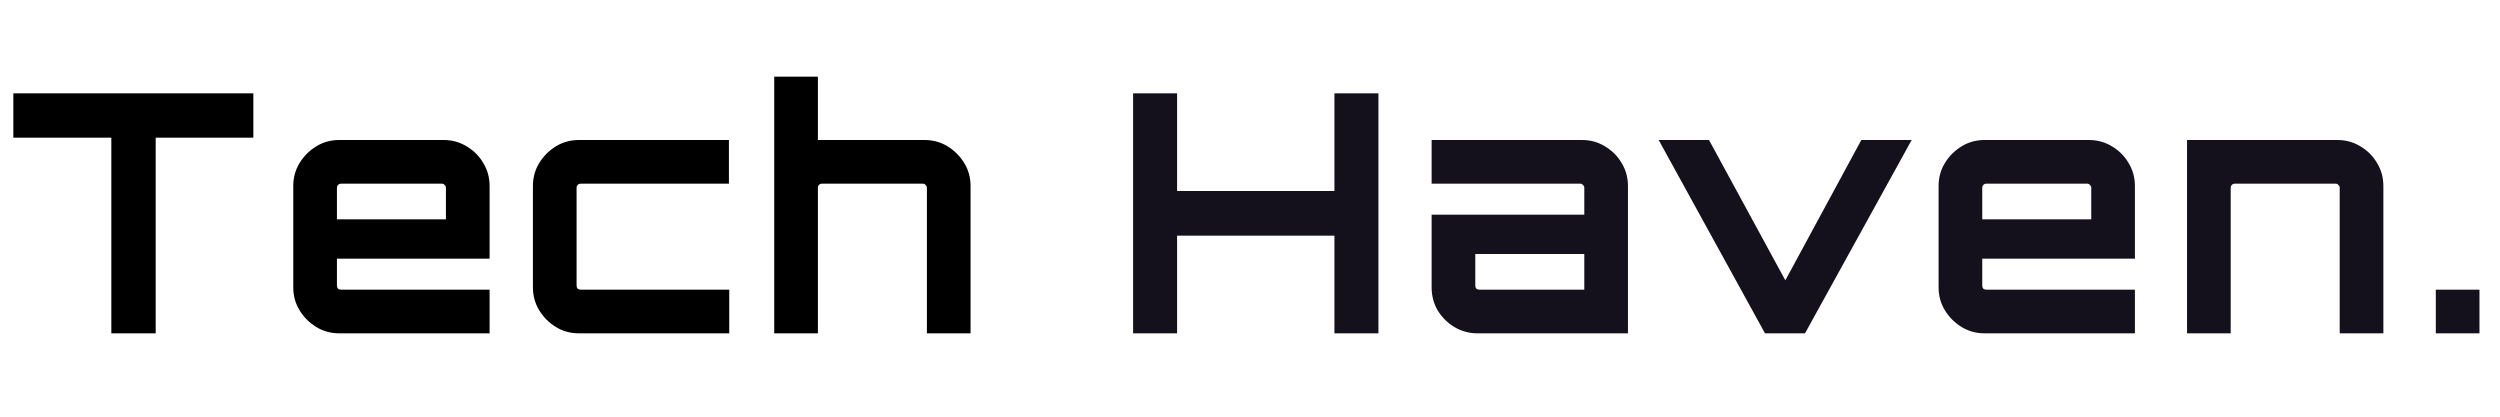
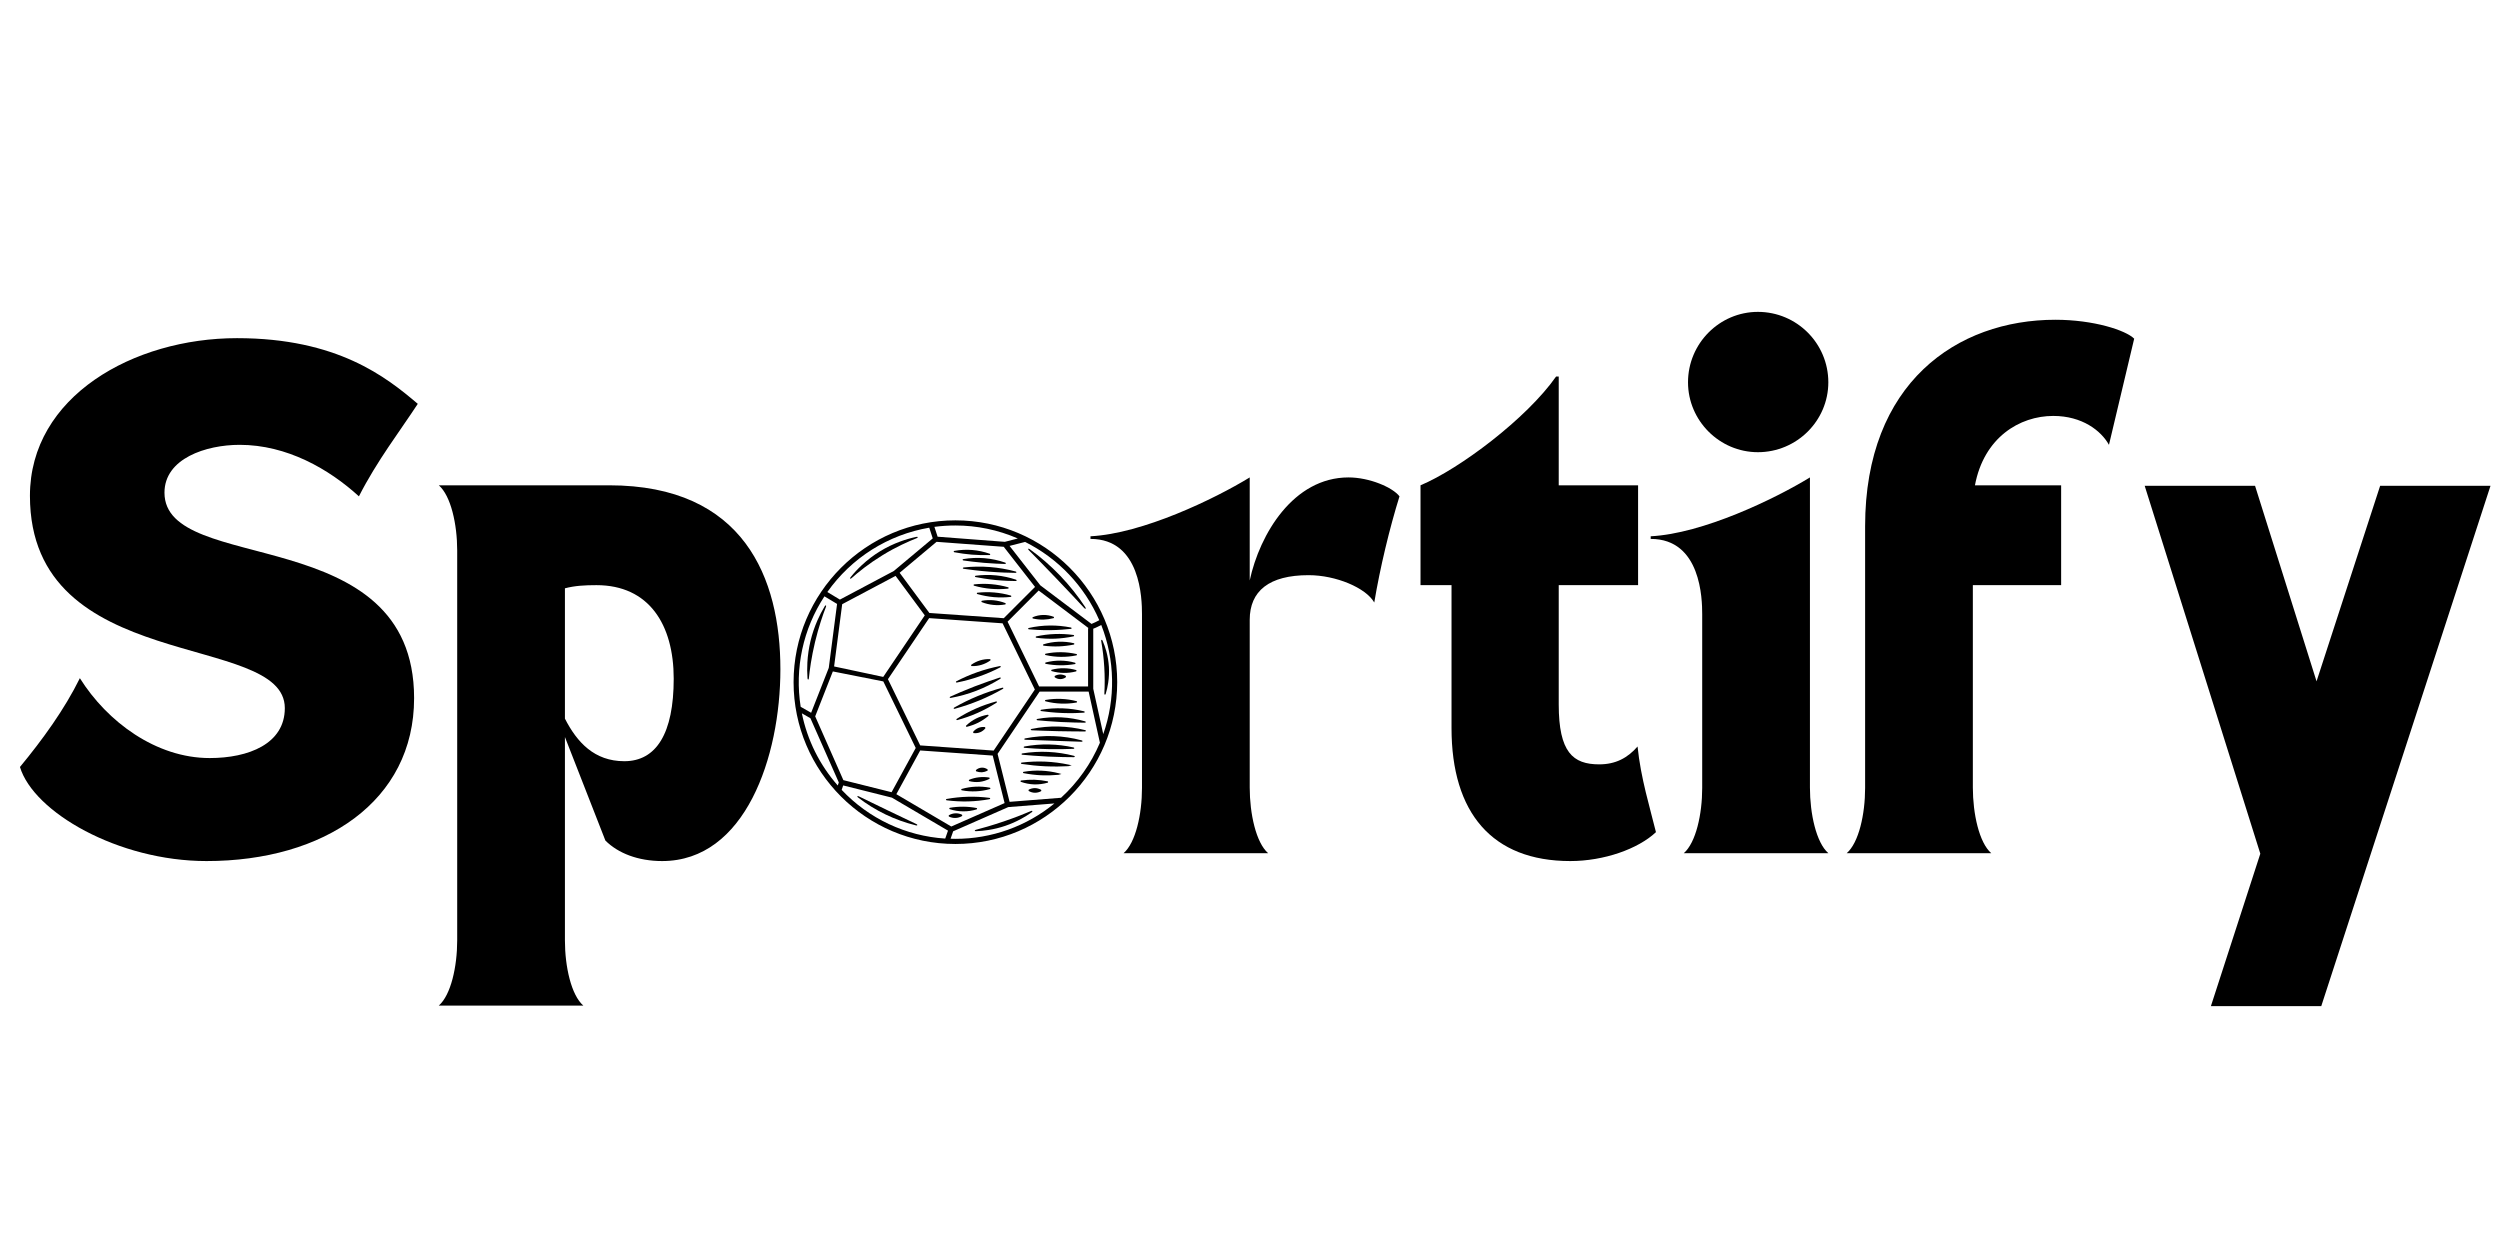
- <svg xmlns="http://www.w3.org/2000/svg" width="180" height="30" viewBox="0 0 180 30" fill="none">
-   <path d="M8.016 24V9.912H0.96V6.72H18.241V9.912H11.209V24H8.016ZM24.427 24C23.819 24 23.267 23.848 22.771 23.544C22.275 23.24 21.875 22.84 21.571 22.344C21.267 21.848 21.115 21.296 21.115 20.688V13.392C21.115 12.784 21.267 12.232 21.571 11.736C21.875 11.24 22.275 10.84 22.771 10.536C23.267 10.232 23.819 10.08 24.427 10.08H31.939C32.547 10.08 33.099 10.232 33.595 10.536C34.107 10.84 34.507 11.24 34.795 11.736C35.099 12.232 35.251 12.784 35.251 13.392V18.624H24.259V20.568C24.259 20.648 24.283 20.72 24.331 20.784C24.395 20.832 24.467 20.856 24.547 20.856H35.251V24H24.427ZM24.259 15.792H32.107V13.512C32.107 13.432 32.075 13.368 32.011 13.32C31.963 13.256 31.899 13.224 31.819 13.224H24.547C24.467 13.224 24.395 13.256 24.331 13.32C24.283 13.368 24.259 13.432 24.259 13.512V15.792ZM41.682 24C41.074 24 40.522 23.848 40.026 23.544C39.53 23.24 39.13 22.84 38.826 22.344C38.522 21.848 38.37 21.296 38.37 20.688V13.392C38.37 12.784 38.522 12.232 38.826 11.736C39.13 11.24 39.53 10.84 40.026 10.536C40.522 10.232 41.074 10.08 41.682 10.08H52.482V13.224H41.802C41.722 13.224 41.65 13.256 41.586 13.32C41.538 13.368 41.514 13.432 41.514 13.512V20.568C41.514 20.648 41.538 20.72 41.586 20.784C41.65 20.832 41.722 20.856 41.802 20.856H52.506V24H41.682ZM55.744 24V5.52H58.888V10.08H66.568C67.176 10.08 67.728 10.232 68.224 10.536C68.72 10.84 69.12 11.24 69.424 11.736C69.728 12.232 69.88 12.784 69.88 13.392V24H66.736V13.512C66.736 13.432 66.704 13.368 66.64 13.32C66.592 13.256 66.528 13.224 66.448 13.224H59.176C59.096 13.224 59.024 13.256 58.96 13.32C58.912 13.368 58.888 13.432 58.888 13.512V24H55.744Z" fill="black" />
-   <path d="M81.583 24V6.72H84.751V13.752H96.079V6.72H99.247V24H96.079V16.968H84.751V24H81.583ZM106.389 24C105.781 24 105.221 23.848 104.709 23.544C104.213 23.24 103.813 22.84 103.509 22.344C103.221 21.848 103.077 21.296 103.077 20.688V15.456H114.069V13.512C114.069 13.432 114.037 13.368 113.973 13.32C113.925 13.256 113.861 13.224 113.781 13.224H103.077V10.08H113.901C114.509 10.08 115.061 10.232 115.557 10.536C116.069 10.84 116.469 11.24 116.757 11.736C117.061 12.232 117.213 12.784 117.213 13.392V24H106.389ZM106.509 20.856H114.069V18.288H106.221V20.568C106.221 20.648 106.245 20.72 106.293 20.784C106.357 20.832 106.429 20.856 106.509 20.856ZM127.08 24L119.424 10.08H123.048L128.544 20.184L134.016 10.08H137.64L129.96 24H127.08ZM142.89 24C142.282 24 141.73 23.848 141.234 23.544C140.738 23.24 140.338 22.84 140.034 22.344C139.73 21.848 139.578 21.296 139.578 20.688V13.392C139.578 12.784 139.73 12.232 140.034 11.736C140.338 11.24 140.738 10.84 141.234 10.536C141.73 10.232 142.282 10.08 142.89 10.08H150.402C151.01 10.08 151.562 10.232 152.058 10.536C152.57 10.84 152.97 11.24 153.258 11.736C153.562 12.232 153.714 12.784 153.714 13.392V18.624H142.722V20.568C142.722 20.648 142.746 20.72 142.794 20.784C142.858 20.832 142.93 20.856 143.01 20.856H153.714V24H142.89ZM142.722 15.792H150.57V13.512C150.57 13.432 150.538 13.368 150.474 13.32C150.426 13.256 150.362 13.224 150.282 13.224H143.01C142.93 13.224 142.858 13.256 142.794 13.32C142.746 13.368 142.722 13.432 142.722 13.512V15.792ZM157.467 24V10.08H168.291C168.899 10.08 169.451 10.232 169.947 10.536C170.459 10.84 170.859 11.24 171.147 11.736C171.451 12.232 171.603 12.784 171.603 13.392V24H168.459V13.512C168.459 13.432 168.427 13.368 168.363 13.32C168.315 13.256 168.251 13.224 168.171 13.224H160.899C160.819 13.224 160.747 13.256 160.683 13.32C160.635 13.368 160.611 13.432 160.611 13.512V24H157.467ZM175.378 24V20.856H178.522V24H175.378Z" fill="#14111C" />
+ <svg xmlns="http://www.w3.org/2000/svg" width="6912" zoomAndPan="magnify" viewBox="0 0 5184 2592" height="3456" preserveAspectRatio="xMidYMid meet" version="1.0">
+   <defs>
+     <g />
+     <clipPath id="bac5ab2a1e">
+       <path d="M 1645.633 1079.07 L 2316.625 1079.07 L 2316.625 1750.062 L 1645.633 1750.062 Z M 1645.633 1079.07 " clip-rule="nonzero" />
+     </clipPath>
+   </defs>
+   <g fill="#000000" fill-opacity="1">
+     <g transform="translate(19.57842, 1769.142)">
+       <g>
+         <path d="M 21.793 -178.719 C 50.129 -85 225.578 16.348 408.652 16.348 C 652.754 16.348 839.102 -107.883 839.102 -321.473 C 839.102 -690.895 321.473 -574.293 321.473 -747.562 C 321.473 -818.395 407.562 -846.73 477.305 -846.73 C 575.383 -846.73 662.562 -796.602 724.68 -739.934 C 761.73 -812.945 809.676 -875.062 846.73 -931.73 C 781.344 -987.305 680 -1067.945 471.859 -1067.945 C 257.18 -1067.945 42.5 -946.984 42.5 -741.023 C 42.5 -367.242 571.023 -460.961 571.023 -300.77 C 571.023 -226.668 495.832 -197.242 415.191 -197.242 C 304.039 -197.242 202.691 -272.434 146.023 -362.883 C 114.422 -298.59 68.652 -235.383 21.793 -178.719 Z M 21.793 -178.719 " />
+       </g>
+     </g>
+   </g>
+   <g fill="#000000" fill-opacity="1">
+     <g transform="translate(888.1007, 1769.142)">
+       <g>
+         <path d="M 321.473 316.023 C 296.41 294.23 283.332 235.383 283.332 180.898 L 283.332 -240.832 L 367.242 -26.152 C 393.398 0 434.809 16.348 484.934 16.348 C 657.113 16.348 730.125 -199.422 730.125 -381.41 C 730.125 -569.934 654.934 -762.82 374.871 -762.82 L 21.793 -762.82 C 46.859 -741.023 59.938 -682.18 59.938 -627.691 L 59.938 180.898 C 59.938 235.383 46.859 294.23 21.793 316.023 Z M 348.719 -555.77 C 457.691 -555.77 508.91 -474.039 508.91 -361.793 C 508.91 -248.461 472.949 -190.703 406.473 -190.703 C 344.359 -190.703 308.398 -229.934 283.332 -278.973 L 283.332 -549.23 C 304.039 -554.68 324.742 -555.77 348.719 -555.77 Z M 348.719 -555.77 " />
+       </g>
+     </g>
+   </g>
+   <g fill="#000000" fill-opacity="1">
+     <g transform="translate(1650.96, 1769.142)">
+       <g />
+     </g>
+   </g>
+   <g fill="#000000" fill-opacity="1">
+     <g transform="translate(1977.881, 1769.142)">
+       <g />
+     </g>
+   </g>
+   <g fill="#000000" fill-opacity="1">
+     <g transform="translate(2304.815, 1769.142)">
+       <g>
+         <path d="M -43.59 -657.113 L -43.59 -651.664 C 61.027 -651.664 63.203 -526.344 63.203 -495.832 L 63.203 -135.129 C 63.203 -80.641 50.129 -21.793 25.062 0 L 324.742 0 C 299.68 -21.793 286.602 -81.73 286.602 -136.219 L 286.602 -483.844 C 286.602 -543.781 326.922 -576.473 408.652 -576.473 C 465.32 -576.473 527.434 -550.32 544.871 -519.805 C 556.859 -591.73 576.473 -673.461 597.18 -739.934 C 583.012 -758.461 535.062 -779.164 491.473 -779.164 C 377.051 -779.164 307.309 -661.473 286.602 -565.574 L 286.602 -779.164 C 213.59 -734.484 64.293 -662.562 -43.59 -657.113 Z M -43.59 -657.113 " />
+       </g>
+     </g>
+   </g>
+   <g fill="#000000" fill-opacity="1">
+     <g transform="translate(2945.582, 1769.142)">
+       <g>
+         <path d="M 0 -555.77 L 64.293 -555.77 L 64.293 -259.359 C 64.293 -83.91 148.203 16.348 310.578 16.348 C 380.32 16.348 451.152 -8.719 488.203 -43.59 C 476.219 -92.629 456.602 -155.832 450.062 -221.219 C 429.359 -197.242 404.293 -184.168 370.512 -184.168 C 316.023 -184.168 286.602 -209.23 286.602 -308.398 L 286.602 -555.77 L 451.152 -555.77 L 451.152 -762.82 L 286.602 -762.82 L 286.602 -988.395 L 281.152 -988.395 C 220.129 -901.215 80.641 -796.602 0 -762.82 Z M 0 -555.77 " />
+       </g>
+     </g>
+   </g>
+   <g fill="#000000" fill-opacity="1">
+     <g transform="translate(3466.478, 1769.142)">
+       <g>
+         <path d="M -43.59 -657.113 L -43.59 -651.664 C 61.027 -651.664 63.203 -526.344 63.203 -495.832 L 63.203 -135.129 C 63.203 -80.641 50.129 -21.793 25.062 0 L 324.742 0 C 299.68 -21.793 286.602 -81.73 286.602 -136.219 L 286.602 -779.164 C 213.59 -734.484 64.293 -662.562 -43.59 -657.113 Z M 178.719 -831.473 C 259.359 -831.473 324.742 -896.855 324.742 -976.406 C 324.742 -1057.051 259.359 -1122.434 178.719 -1122.434 C 99.168 -1122.434 33.781 -1057.051 33.781 -976.406 C 33.781 -896.855 99.168 -831.473 178.719 -831.473 Z M 178.719 -831.473 " />
+       </g>
+     </g>
+   </g>
+   <g fill="#000000" fill-opacity="1">
+     <g transform="translate(3813.015, 1769.142)">
+       <g>
+         <path d="M 316.023 0 C 290.961 -21.793 277.883 -81.73 277.883 -136.219 L 277.883 -555.77 L 460.961 -555.77 L 460.961 -762.82 L 282.242 -762.82 C 300.77 -861.984 374.871 -906.664 444.613 -906.664 C 504.551 -906.664 543.781 -876.152 560.125 -846.73 L 612.434 -1066.855 C 595 -1084.293 528.523 -1106.086 448.973 -1106.086 C 245.191 -1106.086 54.488 -975.316 54.488 -677.82 L 54.488 -135.129 C 54.488 -80.641 41.41 -21.793 16.348 0 Z M 316.023 0 " />
+       </g>
+     </g>
+   </g>
+   <g fill="#000000" fill-opacity="1">
+     <g transform="translate(4447.243, 1769.142)">
+       <g>
+         <path d="M 239.742 1.09 L 137.309 317.113 L 366.152 317.113 L 717.051 -761.73 L 488.203 -761.73 L 356.344 -356.344 L 228.844 -761.73 L 0 -761.73 Z M 239.742 1.09 " />
+       </g>
+     </g>
+   </g>
+   <g clip-path="url(#bac5ab2a1e)">
+     <path fill="#000000" d="M 1981.102 1079 C 1796.074 1079 1645.562 1229.512 1645.562 1414.539 C 1645.562 1599.566 1796.074 1750.078 1981.102 1750.078 C 2166.125 1750.078 2316.637 1599.566 2316.637 1414.539 C 2316.637 1229.512 2166.125 1079 1981.102 1079 Z M 2154.66 1423.426 L 2089.316 1289.102 L 2153.785 1224.516 C 2194.078 1254.727 2251.109 1297.621 2257.512 1302.688 L 2256.246 1302.688 L 2256.246 1423.426 Z M 1972.582 1713.859 L 1858.656 1646.836 L 1908.113 1556.164 L 2058.508 1566.754 L 2083.145 1665.277 Z M 1848.801 1642.715 L 1748.805 1617.707 L 1690.391 1485.434 L 1726.977 1392.273 L 1831.625 1412.996 L 1898.855 1551.008 Z M 1680.469 1489.301 L 1739.344 1622.496 L 1737.18 1628.805 C 1727.852 1618.223 1719.25 1607.074 1711.379 1595.367 C 1703.504 1583.66 1696.43 1571.488 1690.145 1558.855 C 1683.863 1546.227 1678.426 1533.238 1673.84 1519.898 C 1669.254 1506.555 1665.551 1492.973 1662.738 1479.145 Z M 1746.363 1252.859 L 1857.043 1194.148 L 1917.621 1276 L 1831.441 1403.648 L 1729.602 1381.961 Z M 1942.074 1123.531 L 2081.371 1133.848 L 2146.254 1217.035 L 2081.418 1281.895 L 1927.152 1271.051 L 1865.492 1187.723 Z M 2060.465 1556.395 L 1908.113 1545.664 L 1841.227 1408.367 L 1926.672 1281.734 L 2078.977 1292.508 L 2145.863 1429.805 Z M 2266.973 1303.723 C 2270.406 1302.438 2273.754 1300.957 2277.012 1299.277 C 2279.316 1298.125 2281.617 1296.977 2283.574 1295.941 C 2287.094 1304.914 2290.207 1314.027 2292.918 1323.277 C 2295.629 1332.531 2297.922 1341.883 2299.797 1351.34 C 2301.676 1360.797 2303.129 1370.316 2304.16 1379.898 C 2305.191 1389.484 2305.793 1399.098 2305.969 1408.734 C 2306.145 1418.375 2305.891 1428 2305.211 1437.617 C 2304.531 1447.234 2303.422 1456.801 2301.891 1466.316 C 2300.359 1475.836 2298.41 1485.266 2296.039 1494.609 C 2293.668 1503.953 2290.887 1513.176 2287.695 1522.27 L 2266.973 1428.285 Z M 2279.477 1286.062 C 2274.25 1288.93 2268.875 1291.492 2263.359 1293.754 C 2251.41 1284.543 2193.41 1240.797 2157.215 1213.766 L 2093.414 1131.98 L 2125.648 1123.738 C 2134.156 1127.988 2142.465 1132.602 2150.57 1137.574 C 2158.676 1142.551 2166.551 1147.867 2174.195 1153.531 C 2181.836 1159.191 2189.215 1165.176 2196.336 1171.48 C 2203.457 1177.785 2210.289 1184.391 2216.832 1191.293 C 2223.375 1198.195 2229.605 1205.371 2235.523 1212.816 C 2241.441 1220.262 2247.023 1227.949 2252.27 1235.883 C 2257.516 1243.816 2262.406 1251.961 2266.941 1260.324 C 2271.477 1268.684 2275.641 1277.223 2279.43 1285.945 Z M 2110.406 1116.625 L 2083.652 1123.531 L 1944.262 1112.918 L 1937.582 1092.496 C 1952.027 1090.582 1966.531 1089.641 1981.102 1089.664 C 1992.191 1089.648 2003.25 1090.207 2014.281 1091.332 C 2025.316 1092.461 2036.258 1094.152 2047.117 1096.406 C 2057.977 1098.664 2068.688 1101.469 2079.258 1104.828 C 2089.824 1108.188 2100.191 1112.082 2110.359 1116.508 Z M 1926.922 1094.312 L 1934.129 1116.418 L 1853.312 1184.062 L 1741.645 1243.328 L 1715.559 1227.625 C 1718.637 1223.254 1721.816 1218.965 1725.105 1214.75 C 1728.395 1210.535 1731.785 1206.406 1735.277 1202.359 C 1738.77 1198.312 1742.359 1194.355 1746.047 1190.484 C 1749.734 1186.617 1753.512 1182.84 1757.387 1179.156 C 1761.262 1175.473 1765.223 1171.887 1769.27 1168.398 C 1773.32 1164.91 1777.453 1161.523 1781.672 1158.238 C 1785.887 1154.957 1790.184 1151.777 1794.559 1148.703 C 1798.93 1145.633 1803.379 1142.668 1807.898 1139.812 C 1812.418 1136.961 1817.004 1134.219 1821.656 1131.594 C 1826.312 1128.965 1831.027 1126.453 1835.809 1124.059 C 1840.586 1121.664 1845.418 1119.387 1850.309 1117.23 C 1855.199 1115.074 1860.141 1113.039 1865.133 1111.125 C 1870.121 1109.211 1875.156 1107.422 1880.238 1105.758 C 1885.316 1104.09 1890.434 1102.551 1895.586 1101.141 C 1900.742 1099.727 1905.93 1098.441 1911.148 1097.281 C 1916.363 1096.125 1921.609 1095.098 1926.879 1094.199 Z M 1709.57 1236.559 L 1735.75 1252.309 L 1718.527 1384.906 L 1681.965 1477.996 L 1660.277 1465.609 C 1658.711 1455.738 1657.605 1445.812 1656.957 1435.84 C 1656.309 1425.867 1656.121 1415.883 1656.395 1405.895 C 1656.668 1395.902 1657.402 1385.945 1658.598 1376.023 C 1659.789 1366.098 1661.438 1356.254 1663.539 1346.48 C 1665.645 1336.711 1668.191 1327.059 1671.188 1317.523 C 1674.18 1307.984 1677.609 1298.609 1681.469 1289.391 C 1685.328 1280.172 1689.605 1271.148 1694.301 1262.324 C 1698.992 1253.5 1704.086 1244.914 1709.57 1236.559 Z M 1745.281 1637.879 L 1748.438 1628.668 L 1849.469 1653.996 L 1965.766 1722.402 L 1960.031 1738.863 C 1949.922 1738.207 1939.867 1737.082 1929.863 1735.484 C 1919.859 1733.883 1909.953 1731.82 1900.141 1729.293 C 1890.332 1726.766 1880.66 1723.785 1871.129 1720.352 C 1861.598 1716.918 1852.25 1713.043 1843.082 1708.734 C 1833.914 1704.422 1824.969 1699.691 1816.246 1694.543 C 1807.52 1689.391 1799.059 1683.844 1790.852 1677.902 C 1782.648 1671.957 1774.742 1665.645 1767.129 1658.957 C 1759.52 1652.273 1752.234 1645.246 1745.281 1637.879 Z M 1971.129 1739.188 L 1976.496 1723.758 L 2090.719 1673.59 L 2186.457 1666.016 C 2179.289 1671.898 2171.879 1677.465 2164.234 1682.711 C 2156.586 1687.957 2148.727 1692.863 2140.656 1697.434 C 2132.586 1702.004 2124.336 1706.223 2115.902 1710.082 C 2107.469 1713.941 2098.887 1717.434 2090.156 1720.555 C 2081.422 1723.676 2072.57 1726.414 2063.602 1728.777 C 2054.633 1731.137 2045.578 1733.105 2036.441 1734.688 C 2027.301 1736.266 2018.113 1737.453 2008.871 1738.242 C 1999.633 1739.031 1990.375 1739.422 1981.102 1739.418 C 1977.762 1739.418 1974.445 1739.348 1971.129 1739.188 Z M 2200.062 1654.27 L 2093.461 1662.676 L 2068.594 1563.211 L 2155.766 1434.062 L 2257.395 1434.062 L 2280.766 1540.16 C 2276.195 1550.992 2271.055 1561.543 2265.344 1571.816 C 2259.637 1582.09 2253.387 1592.027 2246.602 1601.625 C 2239.82 1611.223 2232.539 1620.43 2224.758 1629.238 C 2216.98 1638.051 2208.746 1646.418 2200.062 1654.34 Z M 2200.062 1654.27 " fill-opacity="1" fill-rule="nonzero" />
+   </g>
+   <path fill="#000000" d="M 1979.074 1145.152 C 1991.055 1147.43 2003.117 1149.082 2015.27 1150.102 C 2027.418 1151.043 2039.582 1151.352 2051.762 1151.023 C 2051.941 1151.035 2052.113 1151.012 2052.285 1150.957 C 2052.453 1150.906 2052.605 1150.82 2052.746 1150.711 C 2052.883 1150.598 2053 1150.465 2053.086 1150.312 C 2053.176 1150.16 2053.234 1149.992 2053.262 1149.816 C 2053.289 1149.641 2053.285 1149.469 2053.246 1149.293 C 2053.207 1149.121 2053.141 1148.957 2053.043 1148.809 C 2052.945 1148.66 2052.82 1148.535 2052.676 1148.434 C 2052.531 1148.332 2052.371 1148.258 2052.199 1148.215 C 2046.367 1146.145 2040.422 1144.465 2034.371 1143.172 C 2028.316 1141.875 2022.203 1140.98 2016.035 1140.48 C 2009.867 1139.98 2003.691 1139.883 1997.508 1140.188 C 1991.324 1140.492 1985.188 1141.195 1979.098 1142.297 C 1978.906 1142.293 1978.727 1142.328 1978.551 1142.402 C 1978.375 1142.473 1978.219 1142.574 1978.086 1142.707 C 1977.949 1142.84 1977.844 1142.992 1977.77 1143.168 C 1977.699 1143.34 1977.66 1143.523 1977.656 1143.711 C 1977.656 1143.902 1977.691 1144.086 1977.762 1144.258 C 1977.832 1144.434 1977.934 1144.59 1978.066 1144.727 C 1978.199 1144.859 1978.355 1144.965 1978.527 1145.039 C 1978.703 1145.113 1978.887 1145.148 1979.074 1145.152 Z M 1979.074 1145.152 " fill-opacity="1" fill-rule="nonzero" />
+   <path fill="#000000" d="M 1997.586 1159.336 C 1995.535 1159.656 1995.582 1161.867 1997.586 1162.168 C 2006.797 1163.48 2022.66 1165.621 2040.664 1167.141 C 2058.672 1168.66 2074.695 1169.211 2083.973 1169.441 C 2086.023 1169.441 2086.438 1167.301 2084.48 1166.633 C 2077.535 1164.215 2070.465 1162.242 2063.27 1160.715 C 2056.074 1159.184 2048.812 1158.109 2041.484 1157.492 C 2034.152 1156.875 2026.816 1156.719 2019.465 1157.023 C 2012.117 1157.328 2004.816 1158.09 1997.562 1159.312 Z M 1997.586 1159.336 " fill-opacity="1" fill-rule="nonzero" />
+   <path fill="#000000" d="M 1998.391 1176.672 C 1995.859 1176.926 1995.836 1179.137 1998.391 1179.504 C 2009.719 1181.117 2029.43 1183.695 2051.855 1185.469 C 2074.281 1187.242 2094.176 1187.77 2105.617 1187.887 C 2108.148 1187.887 2108.473 1185.723 2106.008 1185.055 C 2088.5 1180.309 2070.703 1177.23 2052.617 1175.82 C 2034.531 1174.41 2016.473 1174.695 1998.438 1176.672 Z M 1998.391 1176.672 " fill-opacity="1" fill-rule="nonzero" />
+   <path fill="#000000" d="M 2106.836 1202.023 C 2100.133 1199.75 2093.324 1197.871 2086.406 1196.383 C 2079.488 1194.891 2072.504 1193.801 2065.461 1193.113 C 2058.418 1192.422 2051.359 1192.137 2044.281 1192.254 C 2037.207 1192.375 2030.16 1192.898 2023.145 1193.824 C 2021.164 1194.055 2021.117 1196.266 2023.145 1196.656 C 2031.961 1198.34 2047.203 1201.008 2064.586 1202.734 C 2081.973 1204.461 2097.488 1204.785 2106.445 1204.832 C 2108.355 1204.855 2108.727 1202.715 2106.836 1202.023 Z M 2106.836 1202.023 " fill-opacity="1" fill-rule="nonzero" />
+   <path fill="#000000" d="M 2090.098 1220.602 C 2090.277 1220.602 2090.445 1220.566 2090.609 1220.5 C 2090.773 1220.434 2090.922 1220.34 2091.051 1220.219 C 2091.18 1220.098 2091.285 1219.957 2091.359 1219.797 C 2091.438 1219.637 2091.484 1219.469 2091.496 1219.293 C 2091.512 1219.113 2091.492 1218.941 2091.445 1218.773 C 2091.395 1218.602 2091.316 1218.445 2091.207 1218.305 C 2091.098 1218.164 2090.969 1218.051 2090.816 1217.957 C 2090.668 1217.863 2090.504 1217.801 2090.328 1217.77 C 2078.953 1214.508 2067.371 1212.371 2055.578 1211.355 C 2043.789 1210.34 2032.008 1210.469 2020.242 1211.738 C 2020.062 1211.738 2019.891 1211.77 2019.727 1211.836 C 2019.559 1211.902 2019.41 1211.992 2019.281 1212.113 C 2019.148 1212.234 2019.043 1212.375 2018.965 1212.535 C 2018.887 1212.691 2018.84 1212.863 2018.824 1213.039 C 2018.805 1213.215 2018.824 1213.391 2018.871 1213.562 C 2018.922 1213.734 2019 1213.891 2019.109 1214.031 C 2019.215 1214.172 2019.348 1214.289 2019.5 1214.383 C 2019.648 1214.477 2019.812 1214.539 2019.988 1214.57 C 2031.383 1217.824 2042.98 1219.957 2054.789 1220.973 C 2066.594 1221.988 2078.387 1221.863 2090.168 1220.602 Z M 2090.098 1220.602 " fill-opacity="1" fill-rule="nonzero" />
+   <path fill="#000000" d="M 2096.062 1234.949 C 2084.855 1231.703 2073.441 1229.586 2061.816 1228.59 C 2050.191 1227.594 2038.582 1227.742 2026.988 1229.031 C 2026.809 1229.031 2026.637 1229.062 2026.473 1229.129 C 2026.305 1229.191 2026.156 1229.285 2026.027 1229.406 C 2025.895 1229.523 2025.789 1229.664 2025.711 1229.824 C 2025.633 1229.984 2025.586 1230.152 2025.57 1230.332 C 2025.551 1230.508 2025.57 1230.684 2025.617 1230.852 C 2025.668 1231.023 2025.746 1231.18 2025.855 1231.324 C 2025.961 1231.465 2026.094 1231.582 2026.246 1231.676 C 2026.395 1231.77 2026.559 1231.832 2026.734 1231.863 C 2037.941 1235.043 2049.348 1237.16 2060.949 1238.219 C 2072.566 1239.168 2084.172 1239.023 2095.762 1237.781 C 2096.109 1237.75 2096.406 1237.613 2096.652 1237.371 C 2096.902 1237.125 2097.043 1236.832 2097.078 1236.488 C 2097.117 1236.141 2097.039 1235.824 2096.848 1235.535 C 2096.656 1235.246 2096.395 1235.051 2096.062 1234.949 Z M 2096.062 1234.949 " fill-opacity="1" fill-rule="nonzero" />
+   <path fill="#000000" d="M 2084.711 1250.582 C 2080.867 1249.066 2076.934 1247.82 2072.918 1246.848 C 2068.898 1245.879 2064.836 1245.188 2060.723 1244.777 C 2056.609 1244.371 2052.488 1244.246 2048.359 1244.41 C 2044.227 1244.57 2040.129 1245.016 2036.059 1245.746 C 2035.785 1245.859 2035.559 1246.035 2035.383 1246.277 C 2035.203 1246.516 2035.102 1246.781 2035.07 1247.078 C 2035.043 1247.375 2035.094 1247.656 2035.219 1247.926 C 2035.348 1248.195 2035.535 1248.414 2035.785 1248.578 C 2039.625 1250.094 2043.555 1251.34 2047.57 1252.309 C 2051.586 1253.281 2055.648 1253.973 2059.762 1254.379 C 2063.871 1254.789 2067.992 1254.914 2072.121 1254.75 C 2076.246 1254.59 2080.344 1254.145 2084.41 1253.414 C 2084.688 1253.301 2084.918 1253.129 2085.098 1252.891 C 2085.277 1252.652 2085.383 1252.383 2085.414 1252.086 C 2085.445 1251.789 2085.398 1251.508 2085.27 1251.238 C 2085.145 1250.965 2084.957 1250.746 2084.711 1250.582 Z M 2084.711 1250.582 " fill-opacity="1" fill-rule="nonzero" />
+   <path fill="#000000" d="M 2141.812 1282.562 C 2148.891 1284.148 2156.062 1284.918 2163.316 1284.863 C 2170.57 1284.648 2177.707 1283.629 2184.73 1281.801 C 2185.766 1281.527 2185.883 1279.316 2184.891 1278.969 C 2181.422 1277.656 2177.855 1276.68 2174.199 1276.043 C 2170.543 1275.41 2166.859 1275.125 2163.148 1275.195 C 2159.438 1275.266 2155.766 1275.684 2152.133 1276.453 C 2148.504 1277.227 2144.977 1278.332 2141.559 1279.777 C 2140.57 1280.121 2140.777 1282.332 2141.812 1282.562 Z M 2141.812 1282.562 " fill-opacity="1" fill-rule="nonzero" />
+   <path fill="#000000" d="M 2177.086 1306.715 C 2195.23 1306.508 2211.348 1305.035 2220.555 1304.02 C 2222.582 1303.789 2222.699 1301.605 2220.555 1301.188 C 2206.156 1298.281 2191.609 1296.91 2176.922 1297.066 C 2162.23 1297.227 2147.719 1298.914 2133.387 1302.133 C 2131.359 1302.57 2131.52 1304.781 2133.547 1304.965 C 2142.871 1305.77 2158.918 1306.898 2177.086 1306.715 Z M 2177.086 1306.715 " fill-opacity="1" fill-rule="nonzero" />
+   <path fill="#000000" d="M 2187.562 1324.375 C 2200.523 1323.844 2213.348 1322.223 2226.035 1319.516 C 2226.391 1319.473 2226.688 1319.312 2226.926 1319.043 C 2227.164 1318.773 2227.281 1318.461 2227.281 1318.102 C 2227.281 1317.742 2227.164 1317.426 2226.926 1317.156 C 2226.688 1316.887 2226.391 1316.73 2226.035 1316.684 C 2213.18 1314.891 2200.266 1314.238 2187.297 1314.727 C 2174.324 1315.215 2161.496 1316.836 2148.812 1319.586 C 2148.457 1319.633 2148.16 1319.789 2147.922 1320.059 C 2147.684 1320.328 2147.566 1320.641 2147.566 1321 C 2147.566 1321.359 2147.684 1321.676 2147.922 1321.945 C 2148.16 1322.215 2148.457 1322.371 2148.812 1322.418 C 2161.672 1324.172 2174.59 1324.824 2187.562 1324.375 Z M 2187.562 1324.375 " fill-opacity="1" fill-rule="nonzero" />
+   <path fill="#000000" d="M 2195.461 1340.398 C 2205.957 1339.941 2216.359 1338.668 2226.656 1336.578 C 2226.984 1336.496 2227.25 1336.32 2227.457 1336.055 C 2227.664 1335.789 2227.766 1335.488 2227.766 1335.152 C 2227.766 1334.812 2227.664 1334.512 2227.457 1334.246 C 2227.25 1333.98 2226.984 1333.805 2226.656 1333.723 C 2221.484 1332.527 2216.254 1331.676 2210.965 1331.172 C 2205.68 1330.668 2200.383 1330.512 2195.078 1330.707 C 2189.77 1330.902 2184.5 1331.445 2179.262 1332.332 C 2174.027 1333.223 2168.875 1334.453 2163.801 1336.023 C 2163.477 1336.133 2163.223 1336.328 2163.035 1336.609 C 2162.848 1336.895 2162.766 1337.203 2162.793 1337.543 C 2162.82 1337.883 2162.949 1338.176 2163.18 1338.426 C 2163.41 1338.676 2163.695 1338.828 2164.031 1338.879 C 2174.469 1340.211 2184.941 1340.719 2195.461 1340.398 Z M 2195.461 1340.398 " fill-opacity="1" fill-rule="nonzero" />
+   <path fill="#000000" d="M 2232.07 1356.148 C 2221.559 1353.77 2210.918 1352.527 2200.145 1352.418 C 2189.371 1352.309 2178.707 1353.34 2168.152 1355.504 C 2167.82 1355.578 2167.547 1355.746 2167.336 1356.012 C 2167.121 1356.277 2167.016 1356.582 2167.016 1356.922 C 2167.016 1357.262 2167.121 1357.562 2167.336 1357.828 C 2167.547 1358.094 2167.82 1358.262 2168.152 1358.336 C 2178.656 1360.715 2189.293 1361.957 2200.062 1362.066 C 2210.836 1362.176 2221.496 1361.148 2232.047 1358.98 C 2232.379 1358.91 2232.652 1358.742 2232.867 1358.48 C 2233.082 1358.215 2233.191 1357.914 2233.191 1357.574 C 2233.195 1357.234 2233.094 1356.93 2232.883 1356.664 C 2232.672 1356.398 2232.398 1356.227 2232.07 1356.148 Z M 2232.07 1356.148 " fill-opacity="1" fill-rule="nonzero" />
+   <path fill="#000000" d="M 2229.074 1377.055 C 2229.395 1376.98 2229.664 1376.816 2229.875 1376.562 C 2230.086 1376.312 2230.199 1376.02 2230.215 1375.691 C 2230.23 1375.363 2230.145 1375.062 2229.961 1374.789 C 2229.773 1374.516 2229.527 1374.328 2229.215 1374.223 C 2224.266 1372.824 2219.246 1371.758 2214.156 1371.031 C 2209.066 1370.301 2203.949 1369.914 2198.809 1369.871 C 2193.668 1369.832 2188.547 1370.129 2183.445 1370.773 C 2178.344 1371.418 2173.305 1372.398 2168.336 1373.715 C 2168.02 1373.809 2167.766 1373.984 2167.566 1374.246 C 2167.371 1374.508 2167.27 1374.805 2167.27 1375.133 C 2167.27 1375.461 2167.371 1375.758 2167.566 1376.02 C 2167.766 1376.281 2168.02 1376.457 2168.336 1376.547 C 2178.348 1378.457 2188.445 1379.457 2198.637 1379.543 C 2208.828 1379.625 2218.941 1378.797 2228.984 1377.055 Z M 2229.074 1377.055 " fill-opacity="1" fill-rule="nonzero" />
+   <path fill="#000000" d="M 2231.379 1389.395 C 2227.266 1388.207 2223.094 1387.301 2218.859 1386.676 C 2214.629 1386.051 2210.371 1385.711 2206.094 1385.656 C 2201.812 1385.605 2197.551 1385.84 2193.305 1386.363 C 2189.055 1386.883 2184.863 1387.688 2180.723 1388.773 C 2180.449 1388.902 2180.23 1389.098 2180.07 1389.352 C 2179.906 1389.609 2179.824 1389.887 2179.824 1390.191 C 2179.824 1390.492 2179.906 1390.773 2180.07 1391.027 C 2180.23 1391.285 2180.449 1391.477 2180.723 1391.605 C 2184.836 1392.797 2189.008 1393.703 2193.238 1394.332 C 2197.473 1394.957 2201.73 1395.297 2206.008 1395.348 C 2210.289 1395.402 2214.551 1395.168 2218.797 1394.645 C 2223.047 1394.121 2227.238 1393.316 2231.379 1392.227 C 2231.652 1392.098 2231.871 1391.906 2232.031 1391.652 C 2232.195 1391.395 2232.273 1391.117 2232.273 1390.812 C 2232.273 1390.508 2232.195 1390.23 2232.031 1389.973 C 2231.871 1389.719 2231.652 1389.527 2231.379 1389.395 Z M 2231.379 1389.395 " fill-opacity="1" fill-rule="nonzero" />
+   <path fill="#000000" d="M 2198.566 1398.582 C 2194.578 1398.695 2190.82 1399.676 2187.285 1401.531 C 2186.996 1401.949 2186.832 1402.41 2186.793 1402.918 C 2186.758 1403.426 2186.852 1403.906 2187.078 1404.363 C 2187.902 1404.98 2188.773 1405.531 2189.684 1406.012 C 2190.598 1406.492 2191.543 1406.895 2192.523 1407.223 C 2193.5 1407.547 2194.5 1407.793 2195.516 1407.961 C 2196.535 1408.125 2197.559 1408.207 2198.59 1408.207 C 2199.621 1408.207 2200.648 1408.125 2201.664 1407.961 C 2202.684 1407.793 2203.68 1407.547 2204.66 1407.223 C 2205.637 1406.895 2206.582 1406.492 2207.496 1406.012 C 2208.41 1405.531 2209.277 1404.98 2210.102 1404.363 C 2210.336 1403.906 2210.434 1403.418 2210.398 1402.906 C 2210.359 1402.395 2210.191 1401.926 2209.895 1401.508 C 2206.344 1399.668 2202.566 1398.695 2198.566 1398.582 Z M 2198.566 1398.582 " fill-opacity="1" fill-rule="nonzero" />
+   <path fill="#000000" d="M 2289.812 1383.434 C 2290.93 1401.734 2290.992 1420.039 2290 1438.348 C 2289.883 1440.949 2292.047 1441.363 2292.809 1438.832 C 2295.137 1431.223 2296.863 1423.477 2297.988 1415.598 C 2299.586 1404.734 2300.07 1393.82 2299.438 1382.855 C 2298.738 1371.934 2296.957 1361.188 2294.098 1350.621 C 2292.02 1342.938 2289.371 1335.457 2286.152 1328.176 C 2285.094 1325.734 2283 1326.426 2283.438 1329.004 C 2286.598 1347.023 2288.723 1365.168 2289.812 1383.434 Z M 2289.812 1383.434 " fill-opacity="1" fill-rule="nonzero" />
+   <path fill="#000000" d="M 2168.383 1454.324 C 2178.828 1457 2189.438 1458.543 2200.211 1458.953 C 2210.984 1459.363 2221.68 1458.637 2232.297 1456.766 C 2232.629 1456.691 2232.902 1456.523 2233.117 1456.258 C 2233.328 1455.992 2233.434 1455.691 2233.434 1455.352 C 2233.434 1455.012 2233.328 1454.707 2233.117 1454.441 C 2232.902 1454.176 2232.629 1454.008 2232.297 1453.934 C 2221.879 1451.242 2211.289 1449.68 2200.535 1449.246 C 2189.781 1448.816 2179.102 1449.527 2168.496 1451.379 C 2168.301 1451.371 2168.113 1451.402 2167.93 1451.469 C 2167.746 1451.539 2167.582 1451.637 2167.441 1451.77 C 2167.297 1451.902 2167.184 1452.059 2167.102 1452.234 C 2167.02 1452.414 2166.977 1452.598 2166.969 1452.793 C 2166.961 1452.988 2166.992 1453.18 2167.059 1453.363 C 2167.125 1453.547 2167.227 1453.711 2167.359 1453.852 C 2167.492 1453.996 2167.645 1454.109 2167.824 1454.191 C 2168 1454.273 2168.188 1454.316 2168.383 1454.324 Z M 2168.383 1454.324 " fill-opacity="1" fill-rule="nonzero" />
+   <path fill="#000000" d="M 2159.148 1474.52 C 2168.52 1475.832 2184.801 1477.812 2203.312 1478.5 C 2221.824 1479.191 2238.191 1478.5 2247.633 1477.789 C 2249.727 1477.648 2249.934 1475.484 2247.863 1474.957 C 2233.332 1471.422 2218.594 1469.383 2203.648 1468.832 C 2188.703 1468.281 2173.855 1469.23 2159.102 1471.688 C 2157.031 1472.102 2157.078 1474.219 2159.148 1474.52 Z M 2159.148 1474.52 " fill-opacity="1" fill-rule="nonzero" />
+   <path fill="#000000" d="M 2151.273 1493.582 C 2161.727 1494.551 2179.848 1496.137 2200.363 1497.176 C 2220.879 1498.211 2239.066 1498.488 2249.566 1498.578 C 2251.871 1498.578 2252.238 1496.414 2249.98 1495.77 C 2241.98 1493.453 2233.871 1491.605 2225.652 1490.23 C 2217.438 1488.852 2209.172 1487.949 2200.852 1487.527 C 2192.531 1487.105 2184.215 1487.164 2175.902 1487.703 C 2167.586 1488.242 2159.332 1489.258 2151.137 1490.75 C 2148.836 1491.141 2148.949 1493.352 2151.273 1493.582 Z M 2151.273 1493.582 " fill-opacity="1" fill-rule="nonzero" />
+   <path fill="#000000" d="M 2249.98 1513.938 C 2240.934 1511.672 2231.785 1509.914 2222.543 1508.672 C 2213.297 1507.43 2204.012 1506.703 2194.688 1506.5 C 2185.359 1506.293 2176.055 1506.609 2166.762 1507.445 C 2157.473 1508.281 2148.258 1509.629 2139.117 1511.496 C 2136.562 1512.004 2136.816 1514.211 2139.348 1514.328 C 2151.09 1514.812 2171.445 1515.664 2194.469 1516.168 C 2217.492 1516.676 2237.871 1516.723 2249.727 1516.77 C 2252.238 1516.746 2252.516 1514.559 2249.98 1513.938 Z M 2249.98 1513.938 " fill-opacity="1" fill-rule="nonzero" />
+   <path fill="#000000" d="M 2242.98 1535.258 C 2233.461 1532.668 2223.82 1530.637 2214.062 1529.156 C 2204.305 1527.68 2194.496 1526.766 2184.637 1526.414 C 2174.773 1526.066 2164.926 1526.285 2155.086 1527.07 C 2145.25 1527.855 2135.492 1529.203 2125.809 1531.113 C 2123.094 1531.641 2123.301 1533.828 2126.039 1533.945 L 2184.293 1536.062 L 2242.543 1538.066 C 2245.285 1538.16 2245.652 1535.973 2242.98 1535.258 Z M 2242.98 1535.258 " fill-opacity="1" fill-rule="nonzero" />
+   <path fill="#000000" d="M 2124.52 1550.707 C 2135.297 1551.582 2153.969 1553.008 2175.176 1553.379 C 2196.379 1553.746 2215.078 1553.215 2225.828 1552.777 C 2228.133 1552.664 2228.43 1550.477 2226.082 1549.945 C 2209.375 1546.152 2192.457 1544.078 2175.328 1543.73 C 2158.195 1543.383 2141.207 1544.762 2124.359 1547.875 C 2122.012 1548.289 2122.125 1550.5 2124.52 1550.707 Z M 2124.52 1550.707 " fill-opacity="1" fill-rule="nonzero" />
+   <path fill="#000000" d="M 2227.004 1567.262 C 2218.297 1565.004 2209.496 1563.203 2200.605 1561.855 C 2191.711 1560.508 2182.773 1559.625 2173.789 1559.203 C 2164.805 1558.781 2155.824 1558.824 2146.844 1559.332 C 2137.863 1559.84 2128.934 1560.809 2120.055 1562.242 C 2117.566 1562.633 2117.637 1564.844 2120.055 1565.074 C 2131.359 1566.109 2150.977 1567.812 2173.242 1568.852 C 2195.504 1569.887 2215.191 1570.07 2226.543 1570.094 C 2229.168 1570.094 2229.445 1567.906 2227.004 1567.262 Z M 2227.004 1567.262 " fill-opacity="1" fill-rule="nonzero" />
+   <path fill="#000000" d="M 2167.992 1579.348 C 2151.516 1578.633 2135.09 1579.262 2118.719 1581.238 C 2116.414 1581.512 2116.414 1583.723 2118.719 1584.094 C 2134.93 1586.551 2151.223 1588.184 2167.598 1588.996 C 2186.25 1589.848 2202.918 1589.363 2213.512 1588.812 C 2214.016 1588.988 2214.523 1588.988 2215.031 1588.812 L 2216.203 1588.512 L 2222.281 1586.902 L 2215.742 1585.496 C 2199.992 1582.148 2184.074 1580.102 2167.992 1579.348 Z M 2167.992 1579.348 " fill-opacity="1" fill-rule="nonzero" />
+   <path fill="#000000" d="M 2159.703 1598.09 C 2147.301 1597.551 2134.984 1598.32 2122.746 1600.395 C 2122.559 1600.395 2122.375 1600.43 2122.203 1600.504 C 2122.027 1600.574 2121.871 1600.68 2121.738 1600.812 C 2121.605 1600.945 2121.5 1601.102 2121.43 1601.273 C 2121.355 1601.449 2121.32 1601.633 2121.32 1601.82 C 2121.32 1602.012 2121.355 1602.191 2121.43 1602.367 C 2121.5 1602.543 2121.605 1602.695 2121.738 1602.832 C 2121.871 1602.965 2122.027 1603.066 2122.203 1603.141 C 2122.375 1603.211 2122.559 1603.25 2122.746 1603.25 C 2134.824 1605.57 2147.004 1607.039 2159.289 1607.648 C 2170.707 1608.117 2182.102 1607.816 2193.48 1606.75 C 2193.77 1606.832 2194.062 1606.832 2194.355 1606.75 L 2195.598 1606.449 L 2201.055 1604.906 L 2195.09 1603.34 C 2183.477 1600.371 2171.68 1598.621 2159.703 1598.09 Z M 2159.703 1598.09 " fill-opacity="1" fill-rule="nonzero" />
+   <path fill="#000000" d="M 2172.367 1620.148 C 2163.301 1618.297 2154.145 1617.207 2144.898 1616.879 C 2135.645 1616.656 2126.434 1617.176 2117.27 1618.445 C 2116.961 1618.527 2116.707 1618.688 2116.5 1618.93 C 2116.297 1619.172 2116.18 1619.449 2116.148 1619.766 C 2116.117 1620.082 2116.18 1620.375 2116.332 1620.652 C 2116.488 1620.93 2116.707 1621.137 2116.992 1621.277 C 2125.934 1624.441 2135.141 1626.191 2144.621 1626.527 C 2154.094 1626.758 2163.391 1625.574 2172.504 1622.98 C 2172.789 1622.855 2173.016 1622.656 2173.18 1622.391 C 2173.348 1622.121 2173.422 1621.832 2173.406 1621.516 C 2173.391 1621.203 2173.289 1620.922 2173.098 1620.672 C 2172.906 1620.422 2172.664 1620.246 2172.367 1620.148 Z M 2172.367 1620.148 " fill-opacity="1" fill-rule="nonzero" />
+   <path fill="#000000" d="M 2146.07 1634.172 C 2141.539 1634.215 2137.273 1635.297 2133.27 1637.418 C 2132.672 1637.715 2132.648 1639.926 2133.27 1640.25 C 2134.227 1640.82 2135.215 1641.324 2136.238 1641.766 C 2137.262 1642.207 2138.309 1642.578 2139.383 1642.883 C 2140.453 1643.184 2141.543 1643.418 2142.645 1643.578 C 2143.746 1643.738 2144.855 1643.824 2145.969 1643.84 C 2147.082 1643.855 2148.191 1643.797 2149.297 1643.668 C 2150.402 1643.535 2151.496 1643.336 2152.578 1643.062 C 2153.656 1642.785 2154.715 1642.441 2155.75 1642.031 C 2156.781 1641.617 2157.785 1641.141 2158.758 1640.594 C 2159.355 1640.297 2159.379 1638.086 2158.758 1637.738 C 2154.816 1635.531 2150.586 1634.344 2146.07 1634.172 Z M 2146.07 1634.172 " fill-opacity="1" fill-rule="nonzero" />
+   <path fill="#000000" d="M 2138.152 1681.625 C 2126.223 1686.758 2105.41 1695.141 2081.395 1703.289 C 2057.379 1711.441 2035.785 1717.566 2023.211 1720.766 C 2020.449 1721.504 2020.727 1723.691 2023.625 1723.574 C 2032.352 1723.277 2041.023 1722.434 2049.645 1721.043 C 2061.516 1719.195 2073.141 1716.34 2084.516 1712.473 C 2095.891 1708.605 2106.844 1703.789 2117.383 1698.02 C 2125.055 1693.879 2132.441 1689.273 2139.531 1684.203 C 2141.902 1682.34 2140.801 1680.426 2138.152 1681.625 Z M 2138.152 1681.625 " fill-opacity="1" fill-rule="nonzero" />
+   <path fill="#000000" d="M 1765.891 1198.777 C 1772.176 1193.113 1781.062 1185.652 1791.883 1177.387 C 1802.707 1169.121 1815.555 1160.211 1829.715 1151.484 C 1843.875 1142.758 1857.664 1135.367 1869.914 1129.52 C 1882.164 1123.668 1892.938 1119.066 1900.766 1116.027 C 1904.246 1114.621 1903.668 1112.48 1899.961 1113.285 C 1888.762 1115.641 1877.793 1118.801 1867.059 1122.773 C 1852.234 1128.18 1838.098 1135.012 1824.648 1143.266 C 1811.195 1151.516 1798.703 1161.027 1787.164 1171.789 C 1778.77 1179.562 1770.984 1187.902 1763.816 1196.82 C 1761.422 1199.766 1763.059 1201.262 1765.891 1198.777 Z M 1765.891 1198.777 " fill-opacity="1" fill-rule="nonzero" />
+   <path fill="#000000" d="M 1674.438 1406.504 C 1674.688 1410.117 1676.898 1410.117 1677.289 1406.504 C 1678.051 1398.422 1679.434 1387.348 1681.457 1374.453 C 1683.484 1361.559 1686.387 1346.824 1690.07 1331.258 C 1693.754 1315.695 1697.945 1301.328 1701.949 1288.848 C 1705.957 1276.367 1709.734 1265.824 1712.727 1258.363 C 1713.992 1254.98 1712.035 1253.988 1710.172 1257.098 C 1704.504 1266.48 1699.477 1276.199 1695.09 1286.246 C 1689.031 1300.078 1684.227 1314.328 1680.676 1329.004 C 1677.219 1343.703 1675.051 1358.594 1674.184 1373.672 C 1673.555 1384.621 1673.641 1395.566 1674.438 1406.504 Z M 1674.438 1406.504 " fill-opacity="1" fill-rule="nonzero" />
+   <path fill="#000000" d="M 1900.516 1708.934 C 1887.711 1702.922 1865.562 1692.309 1840.465 1680.242 C 1815.371 1668.18 1793.289 1657.449 1780.602 1651.211 C 1777.793 1649.828 1776.617 1651.715 1779.105 1653.512 C 1787.984 1660.379 1797.199 1666.766 1806.746 1672.672 C 1816.297 1678.578 1826.125 1683.969 1836.238 1688.844 C 1846.348 1693.723 1856.688 1698.059 1867.254 1701.855 C 1877.816 1705.648 1888.551 1708.883 1899.457 1711.555 C 1902.496 1712.387 1903.23 1710.289 1900.516 1708.934 Z M 1900.516 1708.934 " fill-opacity="1" fill-rule="nonzero" />
+   <path fill="#000000" d="M 2014.832 1381.199 C 2018.277 1381.336 2021.711 1381.188 2025.133 1380.75 C 2028.555 1380.312 2031.918 1379.594 2035.219 1378.594 C 2038.52 1377.594 2041.715 1376.328 2044.805 1374.797 C 2047.895 1373.262 2050.836 1371.48 2053.629 1369.457 C 2054.457 1368.883 2053.812 1366.762 2052.82 1366.738 C 2049.375 1366.602 2045.938 1366.75 2042.512 1367.188 C 2039.09 1367.625 2035.727 1368.344 2032.422 1369.34 C 2029.121 1370.34 2025.922 1371.609 2022.832 1373.141 C 2019.738 1374.676 2016.797 1376.457 2014.004 1378.484 C 2013.172 1379.059 2013.816 1381.176 2014.832 1381.199 Z M 2014.832 1381.199 " fill-opacity="1" fill-rule="nonzero" />
+   <path fill="#000000" d="M 1984.254 1415.277 C 1999.891 1412.199 2015.23 1408.031 2030.27 1402.77 C 2045.312 1397.512 2059.906 1391.211 2074.051 1383.871 C 2076.031 1382.836 2075.316 1380.738 2073.105 1381.176 C 2057.469 1384.238 2042.125 1388.398 2027.082 1393.66 C 2012.039 1398.922 1997.449 1405.23 1983.312 1412.582 C 1981.309 1413.617 1982.043 1415.715 1984.254 1415.277 Z M 1984.254 1415.277 " fill-opacity="1" fill-rule="nonzero" />
+   <path fill="#000000" d="M 2074.027 1407.633 C 2076.215 1406.273 2075.27 1404.27 2072.832 1405.055 C 2061.734 1408.645 2042.555 1415.047 2021.188 1423.289 C 1999.82 1431.531 1981.332 1439.684 1970.715 1444.473 C 1968.414 1445.531 1969.012 1447.648 1971.547 1447.188 C 1989.727 1443.914 2007.438 1438.949 2024.672 1432.297 C 2041.906 1425.645 2058.359 1417.422 2074.027 1407.633 Z M 2074.027 1407.633 " fill-opacity="1" fill-rule="nonzero" />
+   <path fill="#000000" d="M 2078.289 1426.051 C 2043.379 1435.504 2010.215 1449.188 1978.797 1467.105 C 1976.496 1468.371 1977.438 1470.398 1979.879 1469.73 C 1997.242 1464.973 2014.25 1459.18 2030.902 1452.344 C 2047.508 1445.441 2063.625 1437.543 2079.254 1428.652 C 2081.578 1427.41 2080.727 1425.359 2078.289 1426.051 Z M 2078.289 1426.051 " fill-opacity="1" fill-rule="nonzero" />
+   <path fill="#000000" d="M 2065.211 1454.625 C 2050.844 1458.484 2036.859 1463.426 2023.254 1469.445 C 2009.652 1475.461 1996.59 1482.488 1984.07 1490.52 C 1982.297 1491.648 1983.195 1493.676 1985.223 1493.121 C 1999.562 1489.211 2013.539 1484.27 2027.148 1478.293 C 2040.711 1472.227 2053.758 1465.203 2066.293 1457.227 C 2068.109 1455.984 2067.211 1454.074 2065.211 1454.625 Z M 2065.211 1454.625 " fill-opacity="1" fill-rule="nonzero" />
+   <path fill="#000000" d="M 2048.285 1482.047 C 2044.074 1482.738 2039.941 1483.742 2035.883 1485.062 C 2031.824 1486.379 2027.887 1488 2024.074 1489.914 C 2020.262 1491.832 2016.617 1494.027 2013.137 1496.5 C 2009.656 1498.969 2006.387 1501.688 2003.32 1504.656 C 2002.422 1505.508 2003.504 1507.445 2004.676 1507.168 C 2012.906 1505.164 2020.816 1502.293 2028.414 1498.555 C 2035.957 1494.699 2042.98 1490.055 2049.484 1484.625 C 2050.406 1483.867 2049.484 1481.84 2048.285 1482.047 Z M 2048.285 1482.047 " fill-opacity="1" fill-rule="nonzero" />
+   <path fill="#000000" d="M 2042.117 1507.629 C 2040.984 1507.488 2039.852 1507.422 2038.715 1507.43 C 2037.574 1507.434 2036.441 1507.512 2035.316 1507.664 C 2034.188 1507.816 2033.074 1508.039 2031.973 1508.332 C 2030.875 1508.625 2029.797 1508.988 2028.746 1509.422 C 2027.691 1509.852 2026.672 1510.348 2025.68 1510.91 C 2024.691 1511.473 2023.742 1512.098 2022.832 1512.781 C 2021.922 1513.465 2021.059 1514.203 2020.246 1515 C 2019.43 1515.793 2018.668 1516.637 2017.961 1517.527 C 2017.504 1518.035 2018.355 1520.082 2019.023 1520.152 C 2020.152 1520.293 2021.285 1520.355 2022.426 1520.352 C 2023.562 1520.344 2024.699 1520.266 2025.828 1520.113 C 2026.957 1519.961 2028.07 1519.738 2029.172 1519.445 C 2030.27 1519.152 2031.348 1518.789 2032.402 1518.355 C 2033.457 1517.926 2034.477 1517.43 2035.469 1516.867 C 2036.457 1516.305 2037.41 1515.68 2038.32 1514.996 C 2039.23 1514.312 2040.094 1513.574 2040.91 1512.781 C 2041.727 1511.988 2042.488 1511.145 2043.199 1510.254 C 2043.637 1509.723 2042.785 1507.695 2042.117 1507.629 Z M 2042.117 1507.629 " fill-opacity="1" fill-rule="nonzero" />
+   <path fill="#000000" d="M 1994.73 1689.336 C 1992.605 1688.305 1990.387 1687.551 1988.074 1687.066 C 1985.766 1686.582 1983.43 1686.391 1981.066 1686.484 C 1978.707 1686.578 1976.395 1686.957 1974.129 1687.625 C 1971.863 1688.289 1969.711 1689.223 1967.676 1690.422 C 1967.055 1690.766 1967.148 1692.977 1967.793 1693.273 C 1969.918 1694.309 1972.137 1695.066 1974.449 1695.551 C 1976.762 1696.035 1979.098 1696.227 1981.457 1696.129 C 1983.82 1696.035 1986.133 1695.652 1988.398 1694.98 C 1990.664 1694.309 1992.812 1693.375 1994.848 1692.168 C 1995.469 1691.848 1995.375 1689.637 1994.73 1689.336 Z M 1994.73 1689.336 " fill-opacity="1" fill-rule="nonzero" />
+   <path fill="#000000" d="M 2025.031 1675.5 C 2015.871 1673.746 2006.633 1672.832 1997.305 1672.762 C 1987.98 1672.688 1978.727 1673.453 1969.543 1675.062 C 1969.238 1675.152 1968.992 1675.32 1968.793 1675.566 C 1968.598 1675.812 1968.484 1676.094 1968.465 1676.406 C 1968.441 1676.723 1968.508 1677.016 1968.668 1677.285 C 1968.828 1677.559 1969.051 1677.762 1969.336 1677.895 C 1973.84 1679.359 1978.43 1680.473 1983.109 1681.234 C 1987.785 1681.992 1992.492 1682.395 1997.23 1682.43 C 2001.969 1682.469 2006.68 1682.141 2011.367 1681.453 C 2016.055 1680.77 2020.664 1679.727 2025.191 1678.332 C 2025.48 1678.203 2025.703 1678.004 2025.867 1677.734 C 2026.031 1677.465 2026.102 1677.176 2026.086 1676.859 C 2026.066 1676.547 2025.961 1676.266 2025.77 1676.016 C 2025.578 1675.77 2025.332 1675.598 2025.031 1675.5 Z M 2025.031 1675.5 " fill-opacity="1" fill-rule="nonzero" />
+   <path fill="#000000" d="M 2051.715 1654.41 C 2036.973 1652.52 2022.168 1651.77 2007.305 1652.152 C 1992.445 1652.539 1977.699 1654.059 1963.07 1656.711 C 1961 1657.082 1961.07 1659.289 1963.07 1659.543 C 1977.82 1661.398 1992.625 1662.164 2007.488 1661.848 C 2022.344 1661.41 2037.086 1659.875 2051.715 1657.242 C 2053.859 1656.875 2053.789 1654.664 2051.715 1654.41 Z M 2051.715 1654.41 " fill-opacity="1" fill-rule="nonzero" />
+   <path fill="#000000" d="M 1994.316 1638.797 C 2004.02 1640.637 2013.809 1641.332 2023.676 1640.895 C 2033.543 1640.453 2043.227 1638.891 2052.73 1636.195 C 2053.027 1636.082 2053.266 1635.891 2053.441 1635.621 C 2053.617 1635.355 2053.699 1635.059 2053.688 1634.738 C 2053.676 1634.418 2053.57 1634.133 2053.371 1633.879 C 2053.176 1633.629 2052.922 1633.457 2052.613 1633.363 C 2042.906 1631.516 2033.117 1630.812 2023.246 1631.246 C 2013.375 1631.684 2003.684 1633.246 1994.18 1635.945 C 1993.871 1636.055 1993.625 1636.25 1993.445 1636.523 C 1993.262 1636.793 1993.18 1637.094 1993.195 1637.422 C 1993.211 1637.75 1993.324 1638.039 1993.531 1638.293 C 1993.738 1638.547 1994 1638.715 1994.316 1638.797 Z M 1994.316 1638.797 " fill-opacity="1" fill-rule="nonzero" />
+   <path fill="#000000" d="M 2009.859 1619.734 C 2016.859 1621.547 2023.961 1622.086 2031.156 1621.348 C 2038.332 1620.477 2045.141 1618.398 2051.578 1615.105 C 2052.5 1614.645 2052.133 1612.457 2051.117 1612.32 C 2044.129 1611.16 2037.117 1610.973 2030.078 1611.754 C 2023.039 1612.535 2016.234 1614.262 2009.672 1616.926 C 2008.73 1617.27 2008.867 1619.457 2009.859 1619.734 Z M 2009.859 1619.734 " fill-opacity="1" fill-rule="nonzero" />
+   <path fill="#000000" d="M 2024.34 1599.449 C 2028.113 1600.852 2032.012 1601.512 2036.035 1601.43 C 2040.074 1601.086 2043.914 1600.02 2047.551 1598.23 C 2048.102 1597.953 2048.332 1595.766 2047.781 1595.398 C 2046.906 1594.762 2045.98 1594.203 2045.012 1593.723 C 2044.039 1593.242 2043.035 1592.848 2041.996 1592.543 C 2040.961 1592.234 2039.902 1592.016 2038.828 1591.887 C 2037.754 1591.762 2036.676 1591.727 2035.594 1591.785 C 2034.512 1591.84 2033.445 1591.988 2032.387 1592.23 C 2031.332 1592.469 2030.305 1592.797 2029.305 1593.215 C 2028.305 1593.629 2027.348 1594.125 2026.434 1594.707 C 2025.52 1595.285 2024.66 1595.938 2023.855 1596.664 C 2023.305 1597.078 2023.742 1599.242 2024.34 1599.449 Z M 2024.34 1599.449 " fill-opacity="1" fill-rule="nonzero" />
+   <path fill="#000000" d="M 2133.453 1141.008 C 2145.863 1153.465 2167.277 1175.336 2191.293 1200.434 C 2215.305 1225.531 2236.211 1247.887 2248.188 1260.828 C 2250.832 1263.66 2252.582 1262.324 2250.488 1259.055 C 2242.801 1247.406 2234.602 1236.133 2225.895 1225.227 C 2217.191 1214.316 2208.012 1203.824 2198.359 1193.746 C 2188.707 1183.668 2178.621 1174.043 2168.102 1164.875 C 2157.578 1155.703 2146.668 1147.027 2135.363 1138.844 C 2132.164 1136.539 2130.762 1138.246 2133.453 1141.008 Z M 2133.453 1141.008 " fill-opacity="1" fill-rule="nonzero" />
</svg>
